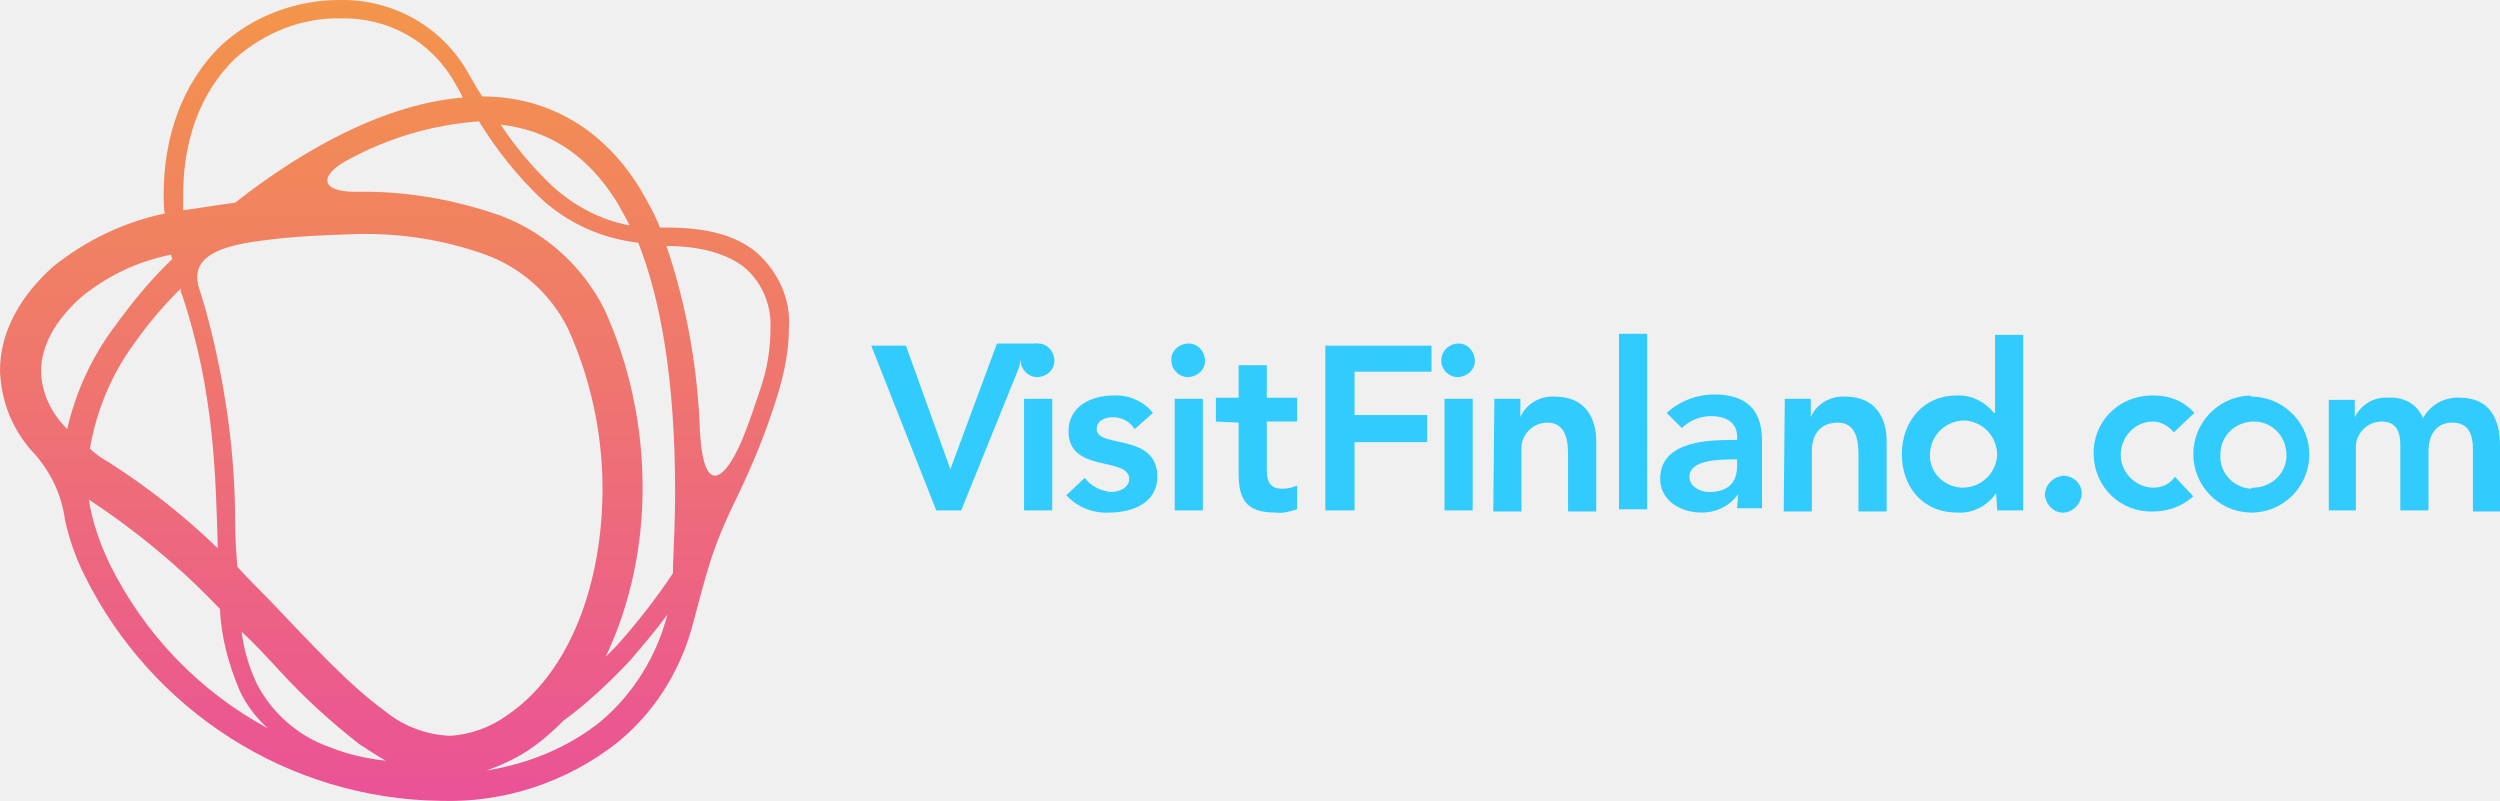
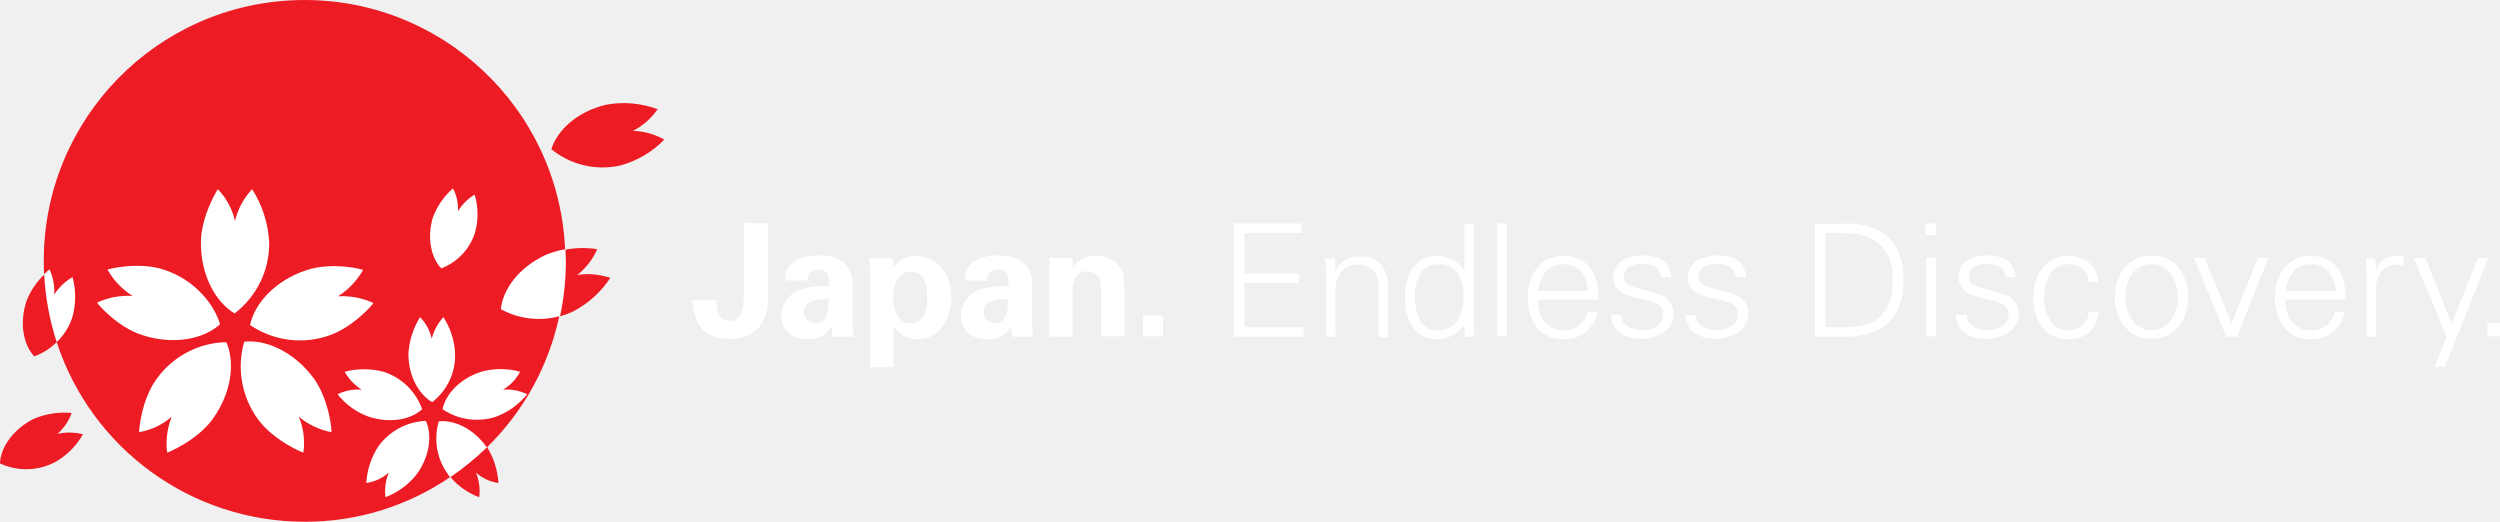
- <svg xmlns="http://www.w3.org/2000/svg" version="1.1" id="Layer_1" x="0px" y="0px" width="230.7px" height="73.9px" viewBox="0 0 230.7 73.9" style="enable-background:new 0 0 230.7 73.9;" xml:space="preserve">
-   <style type="text/css">
- 	.st0{fill:url(#SVGID_1_);}
- 	.st1{fill:#31ccfd;}
- </style>
-   <linearGradient id="SVGID_1_" gradientUnits="userSpaceOnUse" x1="36.411" y1="76.003" x2="36.411" y2="2.086" gradientTransform="matrix(1 0 0 -1 0 76)">
-     <stop offset="0" style="stop-color:#F3954A" />
-     <stop offset="1" style="stop-color:#EA5297" />
-   </linearGradient>
-   <path class="st0" d="M72.8,30.3c0.2-2.7-1-5.3-3.1-7.1c-2-1.6-4.8-2.2-8.1-2.2c-0.2,0-0.3,0-0.5,0c-0.1,0-0.1,0-0.2,0  c-0.5-1.3-1.2-2.5-1.9-3.7c-3.6-5.8-8.9-8.4-14.5-8.4c-0.4-0.6-0.8-1.3-1.2-2c-2.4-4.4-7-7-12-6.9c-4,0-8,1.5-10.9,4.2  c-3.7,3.6-5.3,8.6-5.3,13.8c0,0.6,0,1.1,0.1,1.7c-3.8,0.8-7.3,2.5-10.3,4.9C2,27.2,0,30.5,0,34.2c0.1,2.9,1.2,5.6,3.2,7.7  C4.7,43.6,5.7,45.7,6,48c0.4,1.8,1,3.5,1.8,5.1C14,65.6,26.6,73.7,40.6,73.9c5.9,0.2,11.7-1.7,16.4-5.4c3.3-2.7,5.6-6.3,6.8-10.4  C65.2,53,65.5,51,68,45.9c1.5-3.1,2.8-6.3,3.8-9.6C72.4,34.3,72.8,32.3,72.8,30.3 M62.1,52.3c0,0.2,0,0.4,0,0.6  c-1.6,2.4-3.4,4.7-5.3,6.8c-0.3,0.3-0.6,0.6-0.9,0.9c2.3-4.9,3.4-10.2,3.4-15.6c0-5.7-1.2-11.3-3.5-16.4c-2-4-5.4-7.1-9.6-8.7  c-4.3-1.5-8.8-2.3-13.4-2.2c-3.4,0-3.3-1.6-0.6-3c3.7-2,7.8-3.2,12-3.5c1.6,2.6,3.5,5,5.7,7.1c2.5,2.3,5.6,3.7,9,4.1  c2.1,5.3,3.4,12.8,3.4,23C62.3,47.7,62.2,49.9,62.1,52.3z M16.8,27.2c3,9,3.1,16.8,3.3,23.4c-3.1-3-6.4-5.6-10-7.9  c-0.7-0.4-1.3-0.8-1.8-1.3c0.6-3.6,2.1-7.1,4.3-10c1.2-1.7,2.6-3.3,4.1-4.8C16.6,26.8,16.7,27,16.8,27.2z M21.7,48.2  c0-6.7-1-13.4-2.8-19.9c-0.2-0.5-0.3-1.1-0.5-1.6c-0.8-2.4,0.7-3.9,5.8-4.5c2.9-0.4,5.7-0.5,8.6-0.6c4.1-0.1,8.1,0.5,12,1.9  c3.3,1.2,6,3.6,7.6,6.8c2.1,4.6,3.2,9.7,3.2,14.8c0,8.7-3,17-8.8,20.9c-1.5,1.1-3.4,1.8-5.3,1.9c-2.2-0.1-4.3-0.9-6-2.3  c-3.2-2.3-6.7-6.1-10.8-10.4c-0.9-0.9-1.9-1.9-2.8-2.9C21.8,51,21.7,49.6,21.7,48.2L21.7,48.2z M25.8,61.9c2.3,2.5,4.7,4.7,7.4,6.8  c0.8,0.5,1.5,1,2.4,1.5c-1.8-0.2-3.6-0.6-5.3-1.3c-2.8-1-5.2-3.1-6.6-5.8c-0.7-1.5-1.2-3.1-1.4-4.8C23.5,59.4,24.7,60.7,25.8,61.9  L25.8,61.9z M56.9,18.6c0.4,0.7,0.8,1.4,1.2,2.2C55.4,20.3,53,19,51,17.2c-1.8-1.7-3.4-3.6-4.8-5.7C50.4,12,54,14,56.9,18.6  L56.9,18.6z M21.7,5.4c2.7-2.4,6.2-3.8,9.8-3.7c4.4-0.1,8.4,2.2,10.5,6c0.2,0.4,0.5,0.8,0.7,1.3c-7.1,0.6-14.5,4.6-21,9.7  c-1.6,0.2-3.2,0.5-4.8,0.7c0-0.5,0-0.9,0-1.4C16.9,13.1,18.4,8.6,21.7,5.4L21.7,5.4z M3.8,34.2c0-2.3,1.3-4.6,3.6-6.7  c2.4-2,5.3-3.4,8.4-4c0,0.1,0,0.2,0.1,0.4c-2,1.9-3.7,4-5.3,6.2c-2.1,2.8-3.6,6-4.4,9.5C4.7,38.1,3.8,36.2,3.8,34.2L3.8,34.2z   M10.1,52c-0.9-1.9-1.6-3.9-1.9-5.9c4.4,2.9,8.5,6.3,12.1,10.1c0.1,2.6,0.8,5.1,1.8,7.5c0.6,1.3,1.5,2.5,2.6,3.5  C18.4,63.8,13.3,58.5,10.1,52L10.1,52z M55.4,66.6c-3,2.4-6.7,3.9-10.5,4.5c1.4-0.5,2.7-1.1,3.9-1.9s2.2-1.7,3.2-2.7  c2.2-1.6,4.2-3.5,6.1-5.5c1.2-1.4,2.4-2.8,3.5-4.3C60.6,60.5,58.5,64,55.4,66.6L55.4,66.6z M70.2,35.8c-0.5,1.5-1,3-1.6,4.5  c-1.5,3.7-3.6,5.9-4-0.3c-0.2-5.9-1.2-11.7-3.1-17.3l0,0c3.1,0,5.5,0.7,7.1,1.9c1.7,1.4,2.6,3.5,2.5,5.7  C71.1,32.2,70.8,34,70.2,35.8L70.2,35.8z" />
-   <polyline class="st1" points="80.4,31.9 83.6,31.9 87.7,43.3 92,31.7 95.8,31.7 94.3,32.8 94,34 88.7,47.1 86.4,47.1 80.4,31.9 " />
-   <path class="st1" d="M95.8,31.7c0.9,0,1.5,0.8,1.5,1.6c0,0.9-0.8,1.5-1.6,1.5c-0.8,0-1.5-0.7-1.5-1.5C94.2,32.4,94.9,31.7,95.8,31.7  L95.8,31.7 M94.5,36.8h2.6v10.3h-2.6V36.8z" />
-   <path class="st1" d="M104.7,39.6c-0.4-0.7-1.2-1.1-2-1.1c-0.7,0-1.5,0.3-1.5,1.1c0,1.8,5.6,0.3,5.6,4.4c0,2.4-2.3,3.3-4.4,3.3  c-1.5,0.1-3-0.5-4-1.6l1.7-1.6c0.6,0.8,1.5,1.2,2.4,1.3c0.8,0,1.7-0.4,1.7-1.2c0-2.1-5.6-0.5-5.6-4.4c0-2.3,2.1-3.3,4.1-3.3  c1.4-0.1,2.8,0.5,3.7,1.6L104.7,39.6" />
-   <path class="st1" d="M109.7,31.7c0.9,0,1.5,0.8,1.5,1.6c0,0.9-0.8,1.5-1.6,1.5c-0.8,0-1.5-0.7-1.5-1.5  C108,32.4,108.8,31.7,109.7,31.7C109.6,31.7,109.7,31.7,109.7,31.7 M108.4,36.8h2.6v10.3h-2.6V36.8z" />
-   <path class="st1" d="M112.2,38.9v-2.2h2.1v-3h2.6v3h2.8v2.2h-2.8v4.5c0,1,0.3,1.7,1.4,1.7c0.5,0,1-0.1,1.4-0.3V47  c-0.7,0.2-1.3,0.4-2,0.3c-2.7,0-3.4-1.2-3.4-3.6V39L112.2,38.9" />
-   <polyline class="st1" points="122.3,31.9 132.1,31.9 132.1,34.3 125,34.3 125,38.3 131.7,38.3 131.7,40.8 125,40.8 125,47.1  122.3,47.1 122.3,31.9 " />
-   <path class="st1" d="M134.6,31.7c0.9,0,1.5,0.8,1.5,1.6c0,0.9-0.8,1.5-1.6,1.5s-1.5-0.7-1.5-1.5C133,32.4,133.7,31.7,134.6,31.7  L134.6,31.7 M133.3,36.8h2.6v10.3h-2.6V36.8z" />
-   <path class="st1" d="M137.9,36.8h2.4v1.7l0,0c0.5-1.2,1.8-2,3.2-1.9c2.8,0,3.8,2,3.8,4.1v6.5h-2.6V42c0-1.1-0.1-3-1.9-3  c-1.3,0-2.3,1-2.4,2.2c0,0.1,0,0.3,0,0.4v5.6h-2.6L137.9,36.8" />
-   <rect x="149.4" y="30.8" class="st1" width="2.6" height="16.2" />
-   <path class="st1" d="M160.4,45.6L160.4,45.6c-0.8,1.1-2,1.7-3.4,1.7c-1.9,0-3.8-1.1-3.8-3.1c0-3.3,3.9-3.6,6.5-3.6h0.6v-0.3  c0-1.3-1-1.9-2.4-1.9c-1,0-2,0.4-2.7,1.1l-1.4-1.4c1.2-1.1,2.8-1.7,4.4-1.7c4.4,0,4.4,3.2,4.4,4.6v5.9h-2.3L160.4,45.6 M160.3,42.4  h-0.5c-1.4,0-3.9,0.1-3.9,1.6c0,0.9,1,1.4,1.8,1.4c1.8,0,2.6-0.9,2.6-2.4L160.3,42.4z" />
-   <path class="st1" d="M164.7,36.8h2.4v1.7l0,0c0.5-1.2,1.8-2,3.2-1.9c2.8,0,3.8,2,3.8,4.1v6.5h-2.6V42c0-1.1-0.1-3-1.9-3  c-1.7,0-2.4,1.2-2.4,2.6v5.6h-2.6L164.7,36.8" />
-   <path class="st1" d="M184.2,45.5L184.2,45.5c-0.8,1.2-2.2,1.9-3.6,1.8c-3.2,0-5.1-2.4-5.1-5.4s2-5.4,5-5.4c1.3-0.1,2.6,0.5,3.5,1.6  h0.1v-7.2h2.6v16.2h-2.4L184.2,45.5 M181.1,45c1.7,0,3.1-1.3,3.2-3c0-1.7-1.3-3.1-3-3.2c-1.7,0-3.1,1.3-3.2,3c0,0,0,0,0,0.1  c-0.1,1.6,1.2,3,2.9,3.1C181,45,181.1,45,181.1,45L181.1,45z" />
-   <path class="st1" d="M190.4,43.9c0.9,0,1.7,0.7,1.7,1.6c0,0.9-0.7,1.7-1.6,1.8s-1.7-0.7-1.8-1.6C188.7,44.8,189.4,44,190.4,43.9  L190.4,43.9" />
-   <path class="st1" d="M200.6,39.9c-0.5-0.6-1.2-1-1.9-1c-1.7,0-3,1.4-3,3.1c0,1.6,1.4,3,3,3c0.8,0,1.5-0.3,2-1l1.7,1.8  c-1,0.9-2.3,1.4-3.7,1.4c-3,0.1-5.4-2.2-5.5-5.2s2.2-5.4,5.2-5.5c0.1,0,0.3,0,0.4,0c1.4,0,2.7,0.5,3.7,1.6L200.6,39.9" />
-   <path class="st1" d="M207.9,36.6c3,0.1,5.3,2.6,5.2,5.5c-0.1,3-2.6,5.3-5.5,5.2s-5.2-2.5-5.2-5.4s2.3-5.3,5.2-5.4  C207.7,36.6,207.8,36.6,207.9,36.6 M207.9,45c1.7,0,3.1-1.3,3.1-3s-1.3-3.1-3-3.1s-3.1,1.3-3.1,3c0,0,0,0,0,0.1  c-0.1,1.6,1.2,3,2.8,3.1C207.8,45,207.9,45,207.9,45L207.9,45z" />
-   <path class="st1" d="M214.9,36.9h2.4v1.6l0,0c0.6-1.2,1.8-1.9,3.1-1.8c1.4-0.1,2.7,0.6,3.2,1.9c0.6-1.2,2-2,3.4-1.9  c2.7,0,3.7,1.9,3.7,4.4v6.1h-2.5v-5.8c0-1.3-0.4-2.4-1.9-2.4c-1.6,0-2.2,1.3-2.2,2.6v5.5h-2.6V41c0-1.3-0.5-2.1-1.7-2.1  c-1.3,0-2.3,1-2.4,2.2c0,0.1,0,0.3,0,0.4v5.6h-2.5V36.9" />
+ <svg xmlns="http://www.w3.org/2000/svg" id="layer" viewBox="0 0 599.9 125.2">
+   <circle cx="73.125" cy="62.725" r="62.475" fill="#fff" />
+   <path d="M194.3,59.2V77.3c0,6.7-4.1,9.6-9.1,9.6-6.8,0-8.6-3.8-9.1-9.3h5.8c0,2,.4,5,3.3,5,3.1,0,3.1-3.5,3.3-5.5v-18l5.8.1Z" transform="translate(-10 -5.6)" fill="#fff" />
+   <path d="M198.4,72.8a5.073,5.073,0,0,1,2.6-4.7,11.031,11.031,0,0,1,5.6-1.2c3.8,0,8,1.4,8,7.1V84.3a10.528,10.528,0,0,0,.3,2.1h-5.1a22.856,22.856,0,0,1-.2-2.5h-.1a6.125,6.125,0,0,1-5.8,3.1c-3.5,0-6.2-2-6.2-5.7a6.641,6.641,0,0,1,4-6,17.251,17.251,0,0,1,7.4-1V72.5a2.385,2.385,0,0,0-2.6-2.3,2.53,2.53,0,0,0-2.5,2.7h-5.4Zm4.5,7.6a2.628,2.628,0,0,0,2.7,2.7c3.1,0,3.2-3.4,3.2-5.7-1.9,0-5.9,0-5.9,3" transform="translate(-10 -5.6)" fill="#fff" />
+   <path d="M224.4,69.7h0a6.542,6.542,0,0,1,5.1-2.7c5.9,0,8.8,4.9,8.8,10,0,4.8-2.6,10-8.1,10a6.154,6.154,0,0,1-5.7-3.2h-.1v9.9h-5.6V71.4c0-1.2-.1-2.5-.2-3.8h5.7Zm4,13.5c3.6,0,4.1-3.4,4.1-6.2,0-2.9-.5-6.2-4.1-6.2-3,0-4.1,3.6-4.1,6.2s1.1,6.2,4.1,6.2" transform="translate(-10 -5.6)" fill="#fff" />
+   <path d="M241.5,72.8a5.073,5.073,0,0,1,2.6-4.7,11.031,11.031,0,0,1,5.6-1.2c3.8,0,8,1.4,8,7.1V84.3a10.528,10.528,0,0,0,.3,2.1h-5.1a22.856,22.856,0,0,1-.2-2.5h-.1a6.125,6.125,0,0,1-5.8,3.1c-3.5,0-6.2-2-6.2-5.7a6.641,6.641,0,0,1,4-6,17.251,17.251,0,0,1,7.4-1V72.5a2.385,2.385,0,0,0-2.6-2.3,2.53,2.53,0,0,0-2.5,2.7h-5.4v-.1Zm4.5,7.6a2.628,2.628,0,0,0,2.7,2.7c3.1,0,3.2-3.4,3.2-5.7-1.9,0-5.9,0-5.9,3" transform="translate(-10 -5.6)" fill="#fff" />
+   <path d="M267.3,69.7l.1.1a6.532,6.532,0,0,1,5.8-2.9c1.9,0,5.5,1.4,6.2,4.1a13.698,13.698,0,0,1,.4,3V86.3h-5.6V75c0-2-.6-4.3-3.4-4.3-1.8,0-3.3,1.6-3.4,4.3V86.4h-5.6V67.5h5.6v2.2Z" transform="translate(-10 -5.6)" fill="#fff" />
+   <rect x="274.3" y="75.7" width="4.8" height="5" fill="#fff" />
+   <polygon points="296.1 80.8 296.1 53.6 312.3 53.6 312.3 55.9 298.6 55.9 298.6 65.6 311.7 65.6 311.7 67.9 298.6 67.9 298.6 78.5 312.8 78.5 312.8 80.8 296.1 80.8" fill="#fff" />
+   <path d="M330.5,86.4h-2.3V71.8c0-1.5-.1-3-.2-4.2h2.3l.1,2.8.1.1a6.449,6.449,0,0,1,5.9-3.4c6.2,0,6.7,5.5,6.7,7.6V86.5h-2.3V74.3c0-3.3-1.9-5.2-5-5.2-3.7,0-5.4,3.1-5.4,6.5l.1,10.8Z" transform="translate(-10 -5.6)" fill="#fff" />
+   <path d="M361.4,83.6l-.1-.1a7.719,7.719,0,0,1-6.5,3.5c-5.6,0-7.7-5.3-7.7-10.1,0-4.9,2.1-9.9,7.7-9.9a7.755,7.755,0,0,1,6.5,3.4l.1-.1v-11h2.2V82.2c0,1.5.1,3,.2,4.2h-2.3ZM355.2,69c-4.3,0-5.7,4-5.7,7.6,0,3.5,1,8.3,5.3,8.3,4.9,0,6.4-4.1,6.4-8.4.1-3.9-1.6-7.5-6-7.5" transform="translate(-10 -5.6)" fill="#fff" />
+   <rect x="359.3" y="53.6" width="2.3" height="27.1" fill="#fff" />
+   <path d="M379,77.5c.1,4,1.9,7.4,6.5,7.4a5.663,5.663,0,0,0,5.5-4.5h2.4c-1.2,4.5-4,6.6-8.5,6.6-5.6,0-8.3-4.8-8.3-10,0-5.1,2.8-10,8.4-10,6.3,0,8.6,4.6,8.6,10.5Zm12.1-2.1c-.3-3.6-2.2-6.4-6.1-6.4-3.7,0-5.6,3.1-5.9,6.4Z" transform="translate(-10 -5.6)" fill="#fff" />
+   <path d="M404.1,66.9c3.6,0,6.6,1.2,6.9,5.2h-2.4c-.2-2.4-2.3-3.2-4.7-3.2-2.1,0-4.2.8-4.2,3.1,0,2.8,3.6,2.5,8.7,4.3a4.588,4.588,0,0,1,3.2,4.4c0,4.2-3.9,6.2-7.9,6.2-3.3,0-7-1.5-7.1-5.7H399c.2,2.8,2.7,3.6,5.2,3.6,2.4,0,4.9-1.1,4.9-3.8s-3-3.2-6-3.8c-3-.7-6-1.6-6-5.1,0-3.8,3.7-5.2,7-5.2" transform="translate(-10 -5.6)" fill="#fff" />
+   <path d="M422.1,66.9c3.6,0,6.6,1.2,6.9,5.2h-2.5c-.2-2.4-2.3-3.2-4.7-3.2-2.1,0-4.2.8-4.2,3.1,0,2.8,3.6,2.5,8.7,4.3a4.588,4.588,0,0,1,3.2,4.4c0,4.2-3.9,6.2-7.9,6.2-3.3,0-7-1.5-7.1-5.7h2.4c.2,2.8,2.7,3.6,5.2,3.6,2.4,0,4.9-1.1,4.9-3.8s-3-3.2-6-3.8c-3-.7-6-1.6-6-5.1.2-3.8,3.8-5.2,7.1-5.2" transform="translate(-10 -5.6)" fill="#fff" />
+   <path d="M452.8,59.2c8.9,0,14,4.6,14,13.6s-5.1,13.6-14,13.6h-7.3V59.3h7.3Zm.6,24.9c7.6,0,10.8-4.5,10.8-11.3,0-8-4.7-11.5-12.4-11.3H448V84.1Z" transform="translate(-10 -5.6)" fill="#fff" />
+   <path d="M474.7,62H472V59.2h2.6V62Zm-.2,24.3h-2.3V67.4h2.3Z" transform="translate(-10 -5.6)" fill="#fff" />
+   <path d="M486.8,66.9c3.6,0,6.6,1.2,6.9,5.2h-2.4c-.2-2.4-2.3-3.2-4.7-3.2-2.1,0-4.2.8-4.2,3.1,0,2.8,3.6,2.5,8.8,4.3a4.719,4.719,0,0,1,3.2,4.4c0,4.2-4,6.2-7.9,6.2-3.3,0-7-1.5-7.1-5.7h2.5c.2,2.8,2.7,3.6,5.2,3.6,2.4,0,4.9-1.1,4.9-3.8s-3-3.2-6-3.8c-3-.7-6-1.6-6-5.1-.1-3.8,3.5-5.2,6.8-5.2" transform="translate(-10 -5.6)" fill="#fff" />
+   <path d="M511.2,73.3c-.2-2.9-2-4.3-5.1-4.3-3.5,0-5.6,3.6-5.6,7.9s2.1,8,5.6,8c2.9,0,5-1.8,5.1-4.4h2.4c-.6,4.3-3.1,6.5-7.4,6.5-5.6,0-8.3-4.8-8.3-10,0-5.1,2.8-10,8.4-10,3.9,0,7,2.3,7.2,6.3Z" transform="translate(-10 -5.6)" fill="#fff" />
+   <path d="M535.1,76.9c0,5-2.8,10-8.8,10s-8.8-5-8.8-10,2.8-10,8.8-10,8.8,5.1,8.8,10M526.3,69c-4.6,0-6.3,4.4-6.3,7.9s1.8,7.9,6.3,7.9,6.3-4.4,6.3-7.9-1.8-7.9-6.3-7.9" transform="translate(-10 -5.6)" fill="#fff" />
+   <polygon points="529 61.9 535.5 77.6 541.8 61.9 544.3 61.9 536.8 80.8 534.2 80.8 526.5 61.9 529 61.9" fill="#fff" />
+   <path d="M558.3,77.5c.1,4,1.9,7.4,6.5,7.4a5.663,5.663,0,0,0,5.5-4.5h2.4c-1.2,4.5-4,6.6-8.5,6.6-5.6,0-8.3-4.8-8.3-10,0-5.1,2.8-10,8.4-10,6.3,0,8.6,4.6,8.6,10.5Zm12.2-2.1c-.3-3.6-2.2-6.4-6.1-6.4-3.7,0-5.6,3.1-5.9,6.4Z" transform="translate(-10 -5.6)" fill="#fff" />
+   <path d="M580.2,86.4h-2.3V71.8c0-1.5-.1-3-.2-4.2H580l.1,2.8h.1a4.776,4.776,0,0,1,4.2-3.3h2.3v2.2c-.4,0-.9-.2-1.4-.2-3.4,0-5.1,2.4-5.2,6V86.4Z" transform="translate(-10 -5.6)" fill="#fff" />
+   <polygon points="582 61.9 588.3 77.7 594.6 61.9 597.1 61.9 586.7 88 584.2 88 587.1 80.8 579.2 61.9 582 61.9" fill="#fff" />
+   <rect x="596.9" y="77.5" width="3" height="3.2" fill="#fff" />
+   <path d="M130.2,79.8c.4-4.7,4.3-10.1,10.9-13.1a23.205,23.205,0,0,1,4.5-1.3A62.581,62.581,0,0,0,20.5,68.2c0,1.1,0,2.1.1,3.2.7-.7,1.2-1.2,1.3-1.1a12.17,12.17,0,0,1,1.1,6,12.904,12.904,0,0,1,4.4-4.2,18.098,18.098,0,0,1,0,9.5,14.454,14.454,0,0,1-3.8,6.1,62.626,62.626,0,0,0,59.5,43.1A61.545,61.545,0,0,0,118,120.1a1.794,1.794,0,0,1-.5-.7,14.45,14.45,0,0,1-2.2-12.7c3.5-.4,8.2,1.6,11.4,6.1.1.1.1.1.1.2a62.214,62.214,0,0,0,17.4-31.5,18.992,18.992,0,0,1-14-1.7M113.8,58a17.189,17.189,0,0,1,4.9-7.2,10.587,10.587,0,0,1,1.2,5.5,11.481,11.481,0,0,1,4-4,16.474,16.474,0,0,1,.2,8.7,13.536,13.536,0,0,1-8.2,9c-2.3-2.3-3.5-7-2.1-12M83.6,70.4c6.1-2,13.5-.2,13.5,0a17.7,17.7,0,0,1-6,6.3,18.114,18.114,0,0,1,8.5,1.6c.1.1-4.8,5.9-10.9,7.9A21.332,21.332,0,0,1,70,83.6c1.1-5.2,6-10.7,13.6-13.2M33.3,78.2a18.114,18.114,0,0,1,8.5-1.6,17.7,17.7,0,0,1-6-6.3c0-.1,7.4-2,13.5,0,7.7,2.5,12.2,8.6,13.5,13.1-3.8,3.5-11,5.1-18.7,2.6-6-1.9-10.9-7.7-10.8-7.8m27.7,28c-3.8,5.2-10.9,8.1-10.9,8a17.651,17.651,0,0,1,1.1-8.6,16.211,16.211,0,0,1-7.8,3.7c-.1,0,.4-7.6,4.2-12.8a21.164,21.164,0,0,1,16.7-8.8c2.1,4.7,1.4,12-3.3,18.5M58.2,63.9c0-6.4,4-12.9,4.1-12.9a16.71,16.71,0,0,1,4.1,7.6A16.71,16.71,0,0,1,70.5,51a26.15,26.15,0,0,1,4.1,12.9,21.073,21.073,0,0,1-8.3,16.9C62,78.3,58.2,72,58.2,63.9m31.3,45.4a17.471,17.471,0,0,1-7.8-3.7,16.312,16.312,0,0,1,1.1,8.6c0,.1-7.1-2.8-10.9-8a21.474,21.474,0,0,1-3.3-18.6c5.1-.6,11.9,2.3,16.7,8.8,3.8,5.3,4.4,12.9,4.2,12.9m1.5-9.1a11.363,11.363,0,0,1,5.8-1.1,12.162,12.162,0,0,1-4.1-4.3,18.56,18.56,0,0,1,9.3,0,14.531,14.531,0,0,1,9.3,9c-2.6,2.4-7.5,3.5-12.8,1.8a16.725,16.725,0,0,1-7.5-5.4m19,19.2a17.307,17.307,0,0,1-7.5,5.5,11.584,11.584,0,0,1,.8-5.9,10.349,10.349,0,0,1-5.4,2.5,17.876,17.876,0,0,1,2.9-8.8,14.738,14.738,0,0,1,11.4-6.1c1.5,3.3,1,8.4-2.2,12.8m3.7-17.3c-3.1-1.8-5.7-6.1-5.7-11.6a18.633,18.633,0,0,1,2.8-8.8,10.706,10.706,0,0,1,2.8,5.2,12.104,12.104,0,0,1,2.8-5.2,17.492,17.492,0,0,1,2.8,8.8,14.081,14.081,0,0,1-5.5,11.6m15.3,3.5a14.669,14.669,0,0,1-12.8-1.8c.7-3.5,4-7.3,9.3-9a17.368,17.368,0,0,1,9.3,0,10.619,10.619,0,0,1-4.1,4.3,11.363,11.363,0,0,1,5.8,1.1,17.44,17.44,0,0,1-7.5,5.4m-4,19.3a11.584,11.584,0,0,0-.8-5.9,10.349,10.349,0,0,0,5.4,2.5,18.524,18.524,0,0,0-2.7-8.6,68.929,68.929,0,0,1-8.8,7.2,16.418,16.418,0,0,0,6.9,4.8M16.3,78c-1.7,5.4-.6,10.4,1.9,13.1a14.188,14.188,0,0,0,5.4-3.4,62.694,62.694,0,0,1-3-16.2A17.486,17.486,0,0,0,16.3,78M161.9,37a16.101,16.101,0,0,0,5.9-5.2,23.445,23.445,0,0,0-12.2-1.1c-7.1,1.6-11.9,6.2-13.3,10.7a19.444,19.444,0,0,0,16.6,3.9,23.252,23.252,0,0,0,10.5-6.2,15.987,15.987,0,0,0-7.5-2.1M23.8,109.7a12.053,12.053,0,0,0,3.4-5,18.539,18.539,0,0,0-9.3,1.5c-5,2.6-7.8,7-7.9,10.6a14.904,14.904,0,0,0,13.2-.3,17.433,17.433,0,0,0,6.7-6.7,13.576,13.576,0,0,0-6.1-.1M148.5,71.6a15.881,15.881,0,0,0,4.8-6.2,21.925,21.925,0,0,0-7.6.1c0,.9.1,1.8.1,2.8a63.55,63.55,0,0,1-1.4,13.2,18.155,18.155,0,0,0,3-1.1,23.657,23.657,0,0,0,9.1-8.2c-.1.2-3.6-1.4-8-.6" transform="translate(-10 -5.6)" fill="#ed1b23" />
</svg>
